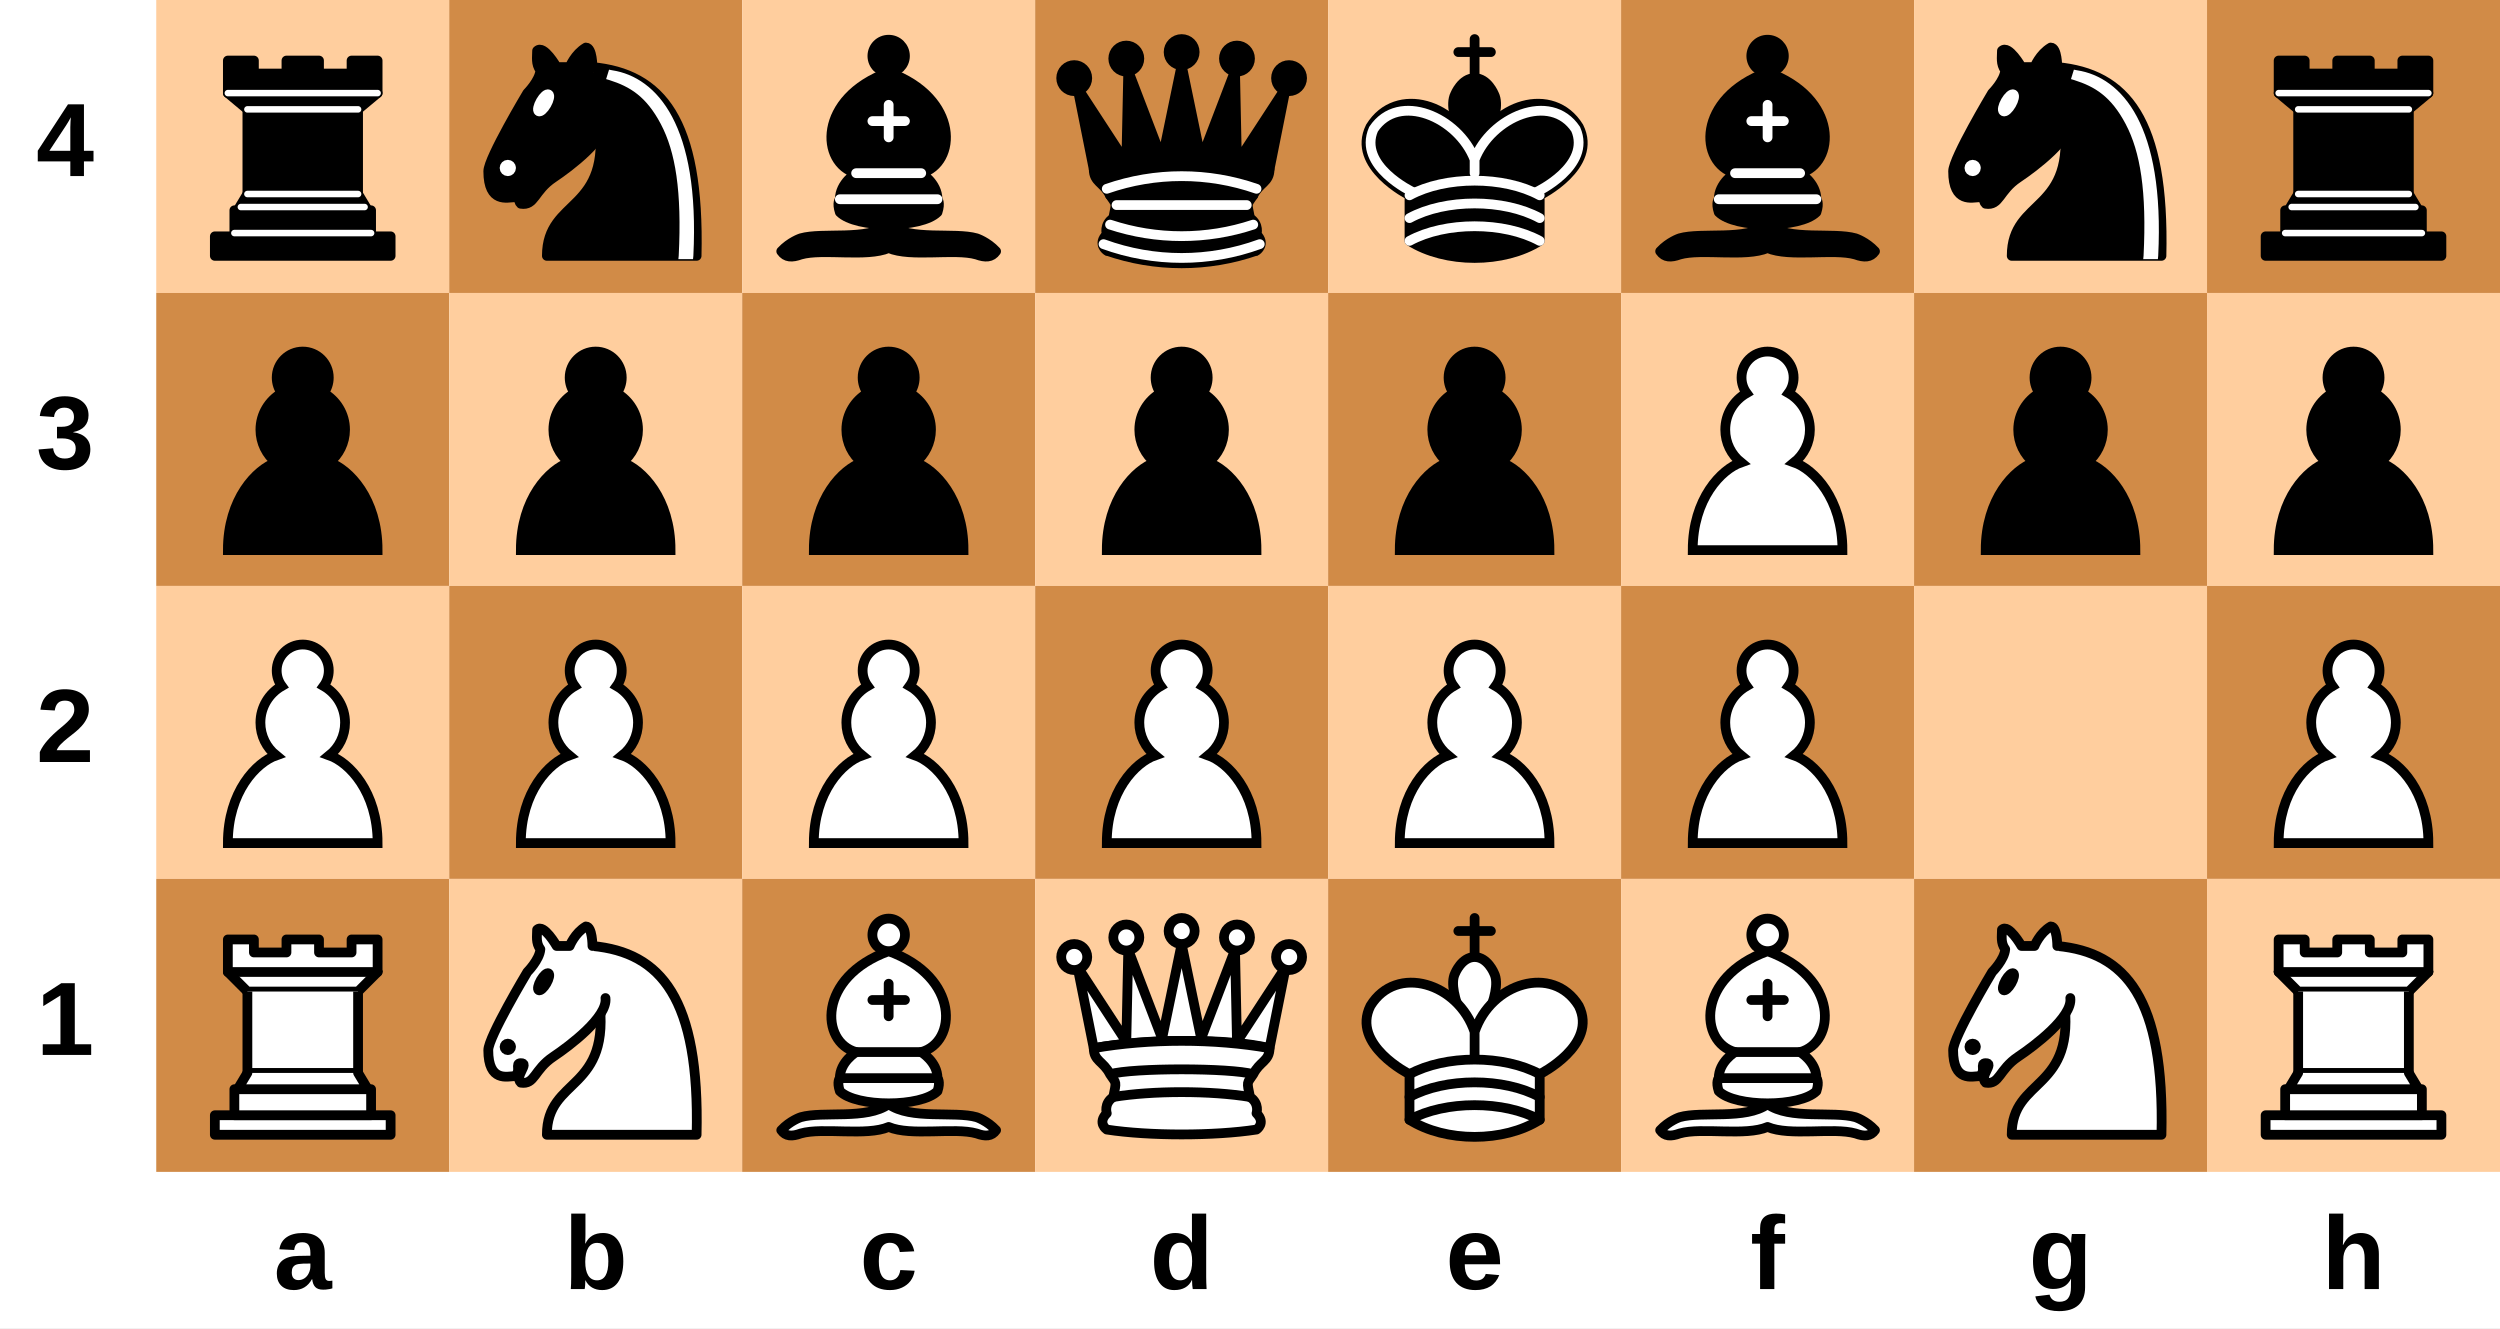
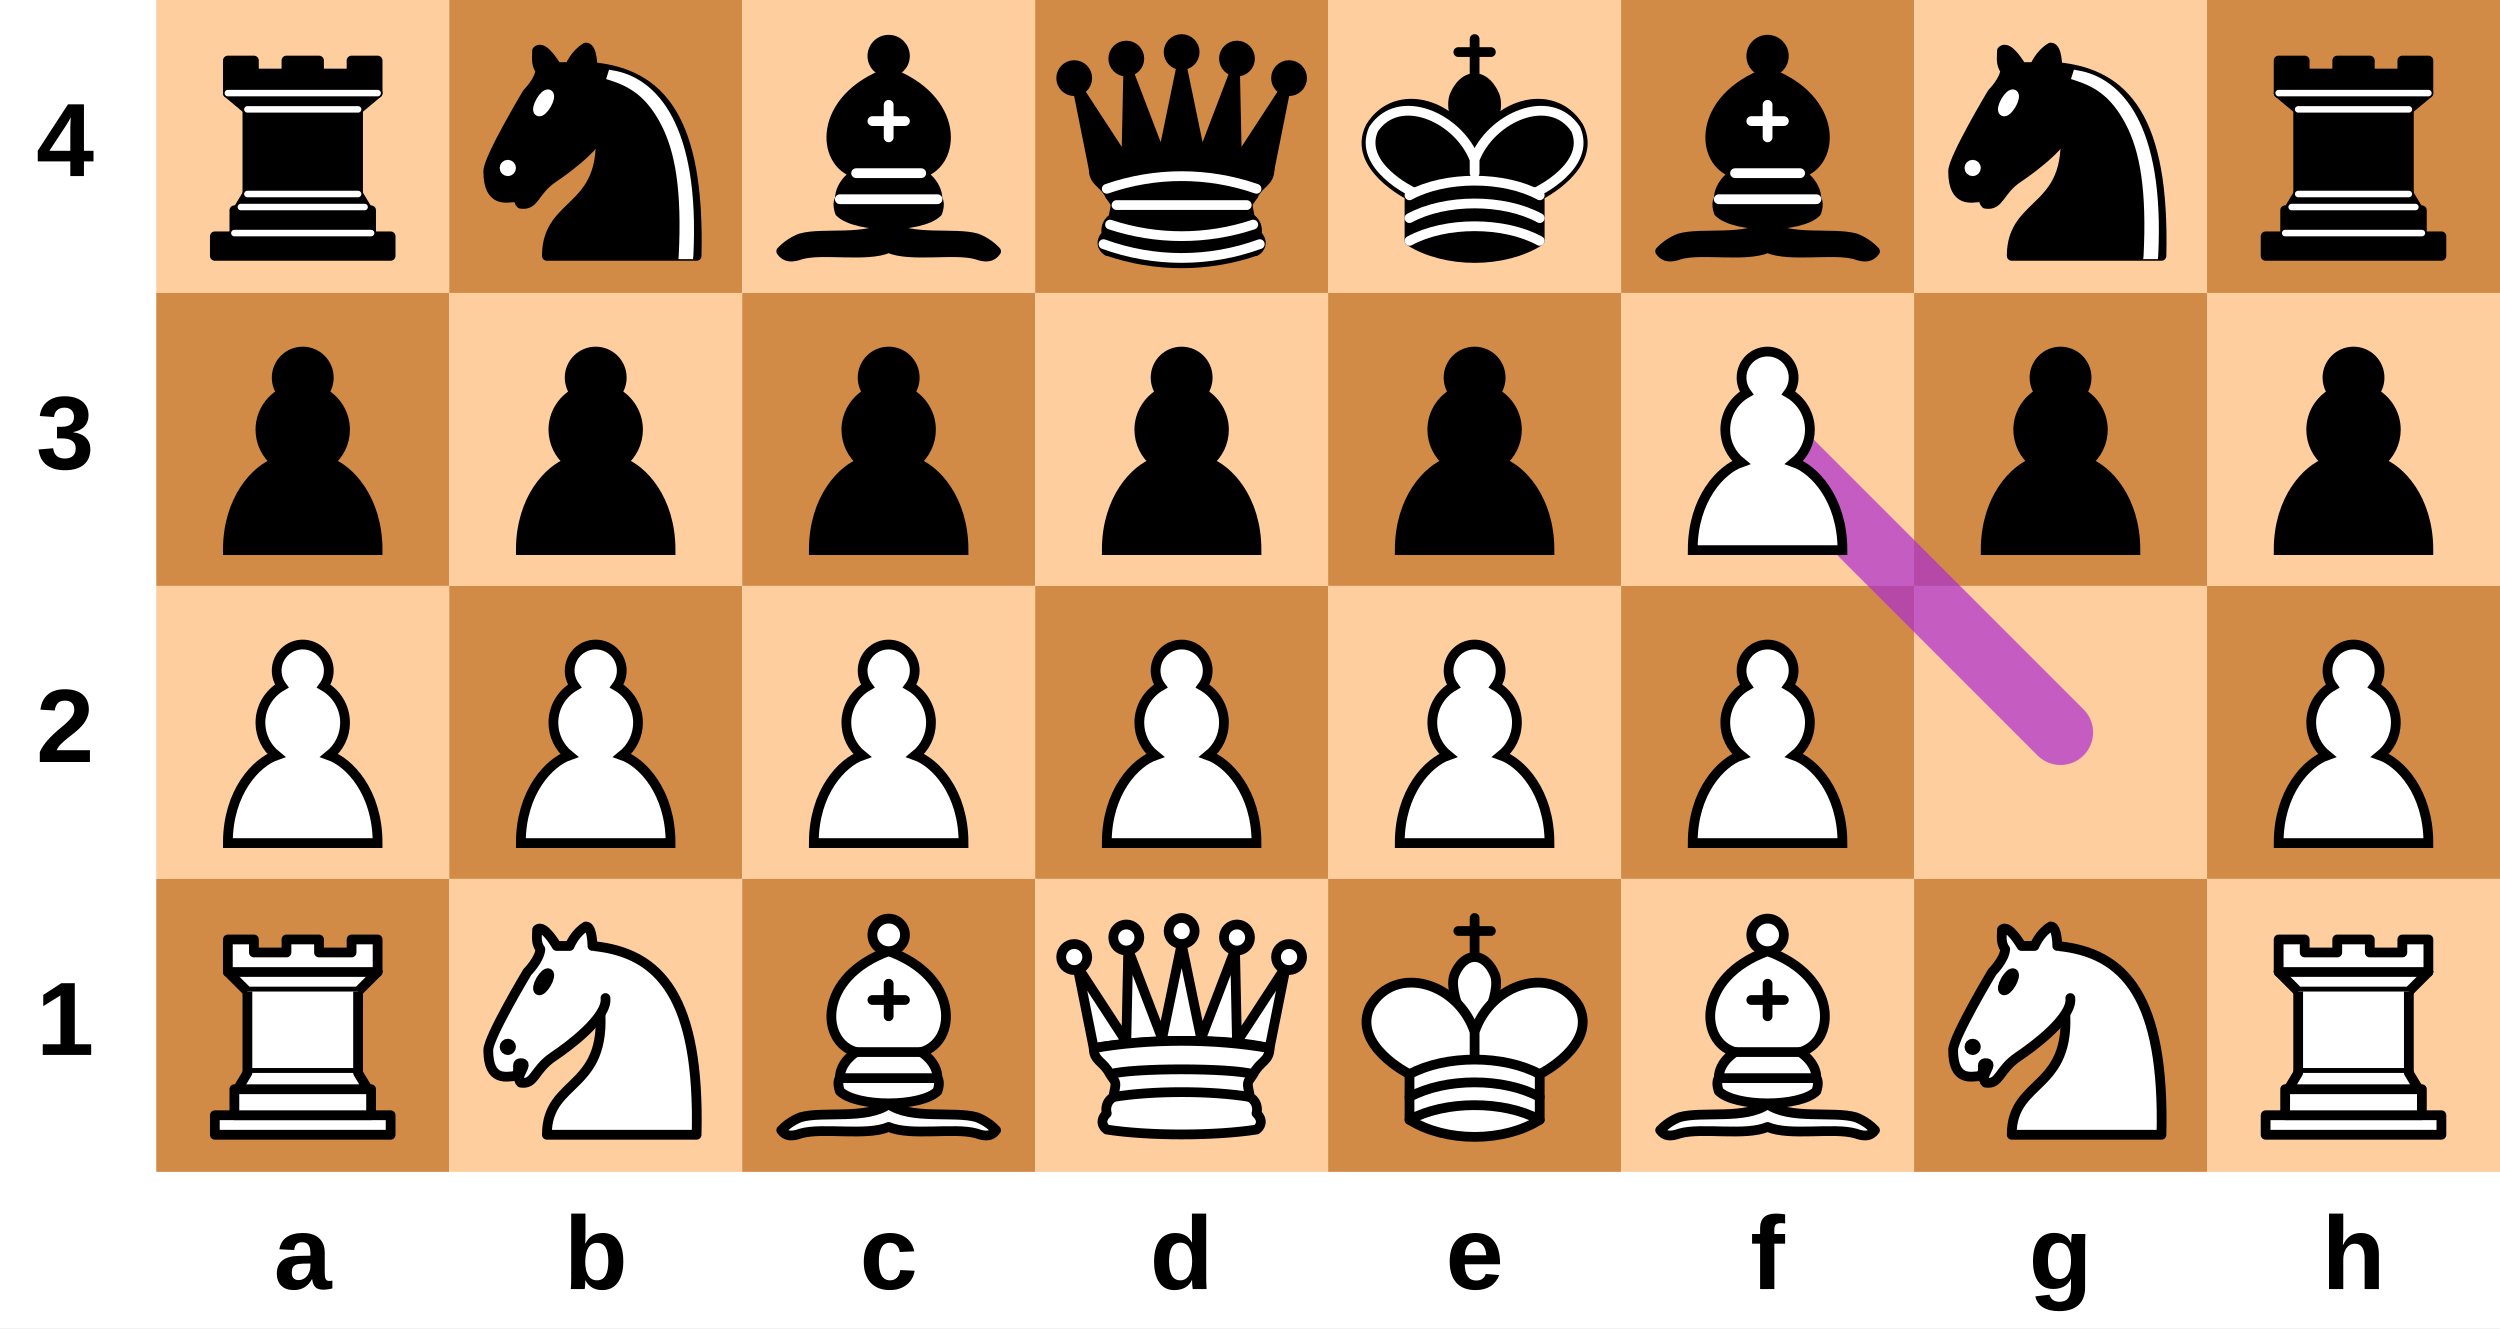
<svg xmlns="http://www.w3.org/2000/svg" xmlns:xlink="http://www.w3.org/1999/xlink" version="1.1" viewBox="-24 0 384 204" width="384" height="204">
  <symbol id="r" width="45" height="45" overflow="visible">
    <rect width="45" height="45" fill="#ffce9e" />
  </symbol>
  <symbol id="r_v1" width="45" height="45" overflow="visible">
    <g style="opacity:1; fill:#000000; fill-opacity:1; fill-rule:evenodd; stroke:#000000; stroke-width:1.5; stroke-linecap:round;stroke-linejoin:round;stroke-miterlimit:4; stroke-dasharray:none; stroke-opacity:1;" transform="translate(0,0.3)">
      <path d="M 9,39 L 36,39 L 36,36 L 9,36 L 9,39 z " style="stroke-linecap:butt;" />
      <path d="M 12.5,32 L 14,29.5 L 31,29.5 L 32.5,32 L 12.5,32 z " style="stroke-linecap:butt;" />
      <path d="M 12,36 L 12,32 L 33,32 L 33,36 L 12,36 z " style="stroke-linecap:butt;" />
      <path d="M 14,29.5 L 14,16.5 L 31,16.5 L 31,29.5 L 14,29.5 z " style="stroke-linecap:butt;stroke-linejoin:miter;" />
      <path d="M 14,16.5 L 11,14 L 34,14 L 31,16.5 L 14,16.5 z " style="stroke-linecap:butt;" />
      <path d="M 11,14 L 11,9 L 15,9 L 15,11 L 20,11 L 20,9 L 25,9 L 25,11 L 30,11 L 30,9 L 34,9 L 34,14 L 11,14 z " style="stroke-linecap:butt;" />
      <path d="M 12,35.5 L 33,35.5 L 33,35.5" style="fill:none; stroke:#ffffff; stroke-width:1; stroke-linejoin:miter;" />
      <path d="M 13,31.5 L 32,31.5" style="fill:none; stroke:#ffffff; stroke-width:1; stroke-linejoin:miter;" />
      <path d="M 14,29.5 L 31,29.5" style="fill:none; stroke:#ffffff; stroke-width:1; stroke-linejoin:miter;" />
      <path d="M 14,16.5 L 31,16.5" style="fill:none; stroke:#ffffff; stroke-width:1; stroke-linejoin:miter;" />
      <path d="M 11,14 L 34,14" style="fill:none; stroke:#ffffff; stroke-width:1; stroke-linejoin:miter;" />
    </g>
  </symbol>
  <symbol id="n" width="45" height="45" overflow="visible">
    <rect width="45" height="45" fill="#d18b47" />
  </symbol>
  <symbol id="n_v1" width="45" height="45" overflow="visible">
    <g style="opacity:1; fill:none; fill-opacity:1; fill-rule:evenodd; stroke:#000000; stroke-width:1.5; stroke-linecap:round;stroke-linejoin:round;stroke-miterlimit:4; stroke-dasharray:none; stroke-opacity:1;" transform="translate(0,0.3)">
      <path d="M 22,10 C 32.5,11 38.5,18 38,39 L 15,39 C 15,30 25,32.5 23,18" style="fill:#000000; stroke:#000000;" />
      <path d="M 24,18 C 24.38,20.91 18.45,25.37 16,27 C 13,29 13.18,31.34 11,31 C 9.958,30.06 12.41,27.96 11,28 C 10,28 11.19,29.23 10,30 C 9,30 5.997,31 6,26 C 6,24 12,14 12,14 C 12,14 13.89,12.1 14,10.5 C 13.27,9.506 13.5,8.5 13.5,7.5 C 14.5,6.5 16.5,10 16.5,10 L 18.5,10 C 18.5,10 19.28,8.008 21,7 C 22,7 22,10 22,10" style="fill:#000000; stroke:#000000;" />
      <path d="M 9.5 25.5 A 0.5 0.5 0 1 1 8.5,25.5 A 0.5 0.5 0 1 1 9.5 25.5 z" style="fill:#ffffff; stroke:#ffffff;" />
      <path d="M 15 15.5 A 0.5 1.5 0 1 1  14,15.5 A 0.5 1.5 0 1 1  15 15.5 z" transform="matrix(0.866,0.5,-0.5,0.866,9.693,-5.173)" style="fill:#ffffff; stroke:#ffffff;" />
      <path d="M 24.55,10.4 L 24.1,11.85 L 24.6,12 C 27.75,13 30.25,14.49 32.5,18.75 C 34.75,23.01 35.75,29.06 35.25,39 L 35.2,39.5 L 37.45,39.5 L 37.5,39 C 38,28.94 36.62,22.15 34.25,17.66 C 31.88,13.17 28.46,11.02 25.06,10.5 L 24.55,10.4 z " style="fill:#ffffff; stroke:none;" />
    </g>
  </symbol>
  <symbol id="b" width="45" height="45" overflow="visible">
    <g style="opacity:1; fill:none; fill-rule:evenodd; fill-opacity:1; stroke:#000000; stroke-width:1.5; stroke-linecap:round; stroke-linejoin:round; stroke-miterlimit:4; stroke-dasharray:none; stroke-opacity:1;" transform="translate(0,0.6)">
      <g style="fill:#000000; stroke:#000000; stroke-linecap:butt;">
        <path d="M 9,36 C 12.39,35.03 19.11,36.43 22.5,34 C 25.89,36.43 32.61,35.03 36,36 C 36,36 37.65,36.54 39,38 C 38.32,38.97 37.35,38.99 36,38.5 C 32.61,37.53 25.89,38.96 22.5,37.5 C 19.11,38.96 12.39,37.53 9,38.5 C 7.65,38.99 6.68,38.97 6,38 C 7.35,36.54 9,36 9,36 z" />
        <path d="M 15,32 C 17.5,34.5 27.5,34.5 30,32 C 30.5,30.5 30,30 30,30 C 30,27.5 27.5,26 27.5,26 C 33,24.5 33.5,14.5 22.5,10.5 C 11.5,14.5 12,24.5 17.5,26 C 17.5,26 15,27.5 15,30 C 15,30 14.5,30.5 15,32 z" />
        <path d="M 25 8 A 2.5 2.5 0 1 1  20,8 A 2.5 2.5 0 1 1  25 8 z" />
      </g>
      <path d="M 17.5,26 L 27.5,26 M 15,30 L 30,30 M 22.5,15.5 L 22.5,20.5 M 20,18 L 25,18" style="fill:none; stroke:#ffffff; stroke-linejoin:miter;" />
    </g>
  </symbol>
  <symbol id="q" width="45" height="45" overflow="visible">
    <g style="fill:#000000;stroke:#000000;stroke-width:1.5; stroke-linecap:round;stroke-linejoin:round">
      <path d="M 9,26 C 17.5,24.5 30,24.5 36,26 L 38.5,13.5 L 31,25 L 30.7,10.9 L 25.5,24.5 L 22.5,10 L 19.5,24.5 L 14.3,10.9 L 14,25 L 6.5,13.5 L 9,26 z" style="stroke-linecap:butt;fill:#000000" />
      <path d="m 9,26 c 0,2 1.5,2 2.5,4 1,1.5 1,1 0.5,3.5 -1.5,1 -1,2.5 -1,2.5 -1.5,1.5 0,2.5 0,2.5 6.5,1 16.5,1 23,0 0,0 1.5,-1 0,-2.5 0,0 0.5,-1.5 -1,-2.5 -0.5,-2.5 -0.5,-2 0.5,-3.5 1,-2 2.5,-2 2.5,-4 -8.5,-1.5 -18.5,-1.5 -27,0 z" />
      <path d="M 11.5,30 C 15,29 30,29 33.5,30" />
      <path d="m 12,33.5 c 6,-1 15,-1 21,0" />
      <circle cx="6" cy="12" r="2" />
      <circle cx="14" cy="9" r="2" />
      <circle cx="22.5" cy="8" r="2" />
      <circle cx="31" cy="9" r="2" />
      <circle cx="39" cy="12" r="2" />
      <path d="M 11,38.5 A 35,35 1 0 0 34,38.5" style="fill:none; stroke:#000000;stroke-linecap:butt;" />
      <g style="fill:none; stroke:#ffffff;">
        <path d="M 11,29 A 35,35 1 0 1 34,29" />
        <path d="M 12.5,31.5 L 32.5,31.5" />
        <path d="M 11.5,34.5 A 35,35 1 0 0 33.5,34.5" />
        <path d="M 10.5,37.5 A 35,35 1 0 0 34.5,37.5" />
      </g>
    </g>
  </symbol>
  <symbol id="k" width="45" height="45" overflow="visible">
    <g style="fill:none; fill-opacity:1; fill-rule:evenodd; stroke:#000000; stroke-width:1.5; stroke-linecap:round;stroke-linejoin:round;stroke-miterlimit:4; stroke-dasharray:none; stroke-opacity:1;">
      <path d="M 22.5,11.63 L 22.5,6" style="fill:none; stroke:#000000; stroke-linejoin:miter;" />
      <path d="M 22.5,25 C 22.5,25 27,17.5 25.5,14.5 C 25.5,14.5 24.5,12 22.5,12 C 20.5,12 19.5,14.5 19.5,14.5 C 18,17.5 22.5,25 22.5,25" style="fill:#000000;fill-opacity:1; stroke-linecap:butt; stroke-linejoin:miter;" />
      <path d="M 12.5,37 C 18,40.5 27,40.5 32.5,37 L 32.5,30 C 32.5,30 41.5,25.5 38.5,19.5 C 34.5,13 25,16 22.5,23.5 L 22.5,27 L 22.5,23.5 C 20,16 10.5,13 6.5,19.5 C 3.5,25.5 12.5,30 12.5,30 L 12.5,37" style="fill:#000000; stroke:#000000;" />
      <path d="M 20,8 L 25,8" style="fill:none; stroke:#000000; stroke-linejoin:miter;" />
      <path d="M 32,29.5 C 32,29.5 40.5,25.5 38.03,19.85 C 34.15,14 25,18 22.5,24.5 L 22.5,26.6 L 22.5,24.5 C 20,18 10.85,14 6.97,19.85 C 4.5,25.5 13,29.5 13,29.5" style="fill:none; stroke:#ffffff;" />
      <path d="M 12.5,30 C 18,27 27,27 32.5,30 M 12.5,33.5 C 18,30.5 27,30.5 32.5,33.5 M 12.5,37 C 18,34 27,34 32.5,37" style="fill:none; stroke:#ffffff;" />
    </g>
  </symbol>
  <symbol id="p" width="45" height="45" overflow="visible">
    <path d="m 22.5,9 c -2.21,0 -4,1.79 -4,4 0,0.89 0.29,1.71 0.78,2.38 C 17.33,16.5 16,18.59 16,21 c 0,2.03 0.94,3.84 2.41,5.03 C 15.41,27.09 11,31.58 11,39.5 H 34 C 34,31.58 29.59,27.09 26.59,26.03 28.06,24.84 29,23.03 29,21 29,18.59 27.67,16.5 25.72,15.38 26.21,14.71 26.5,13.89 26.5,13 c 0,-2.21 -1.79,-4 -4,-4 z" style="opacity:1; fill:#000000; fill-opacity:1; fill-rule:nonzero; stroke:#000000; stroke-width:1.5; stroke-linecap:round; stroke-linejoin:miter; stroke-miterlimit:4; stroke-dasharray:none; stroke-opacity:1;" />
  </symbol>
  <symbol id="P" width="45" height="45" overflow="visible">
    <path d="m 22.5,9 c -2.21,0 -4,1.79 -4,4 0,0.89 0.29,1.71 0.78,2.38 C 17.33,16.5 16,18.59 16,21 c 0,2.03 0.94,3.84 2.41,5.03 C 15.41,27.09 11,31.58 11,39.5 H 34 C 34,31.58 29.59,27.09 26.59,26.03 28.06,24.84 29,23.03 29,21 29,18.59 27.67,16.5 25.72,15.38 26.21,14.71 26.5,13.89 26.5,13 c 0,-2.21 -1.79,-4 -4,-4 z" style="opacity:1; fill:#ffffff; fill-opacity:1; fill-rule:nonzero; stroke:#000000; stroke-width:1.5; stroke-linecap:round; stroke-linejoin:miter; stroke-miterlimit:4; stroke-dasharray:none; stroke-opacity:1;" />
  </symbol>
  <symbol id="R" width="45" height="45" overflow="visible">
    <g style="opacity:1; fill:#ffffff; fill-opacity:1; fill-rule:evenodd; stroke:#000000; stroke-width:1.5; stroke-linecap:round;stroke-linejoin:round;stroke-miterlimit:4; stroke-dasharray:none; stroke-opacity:1;" transform="translate(0,0.3)">
      <path d="M 9,39 L 36,39 L 36,36 L 9,36 L 9,39 z " style="stroke-linecap:butt;" />
      <path d="M 12,36 L 12,32 L 33,32 L 33,36 L 12,36 z " style="stroke-linecap:butt;" />
      <path d="M 11,14 L 11,9 L 15,9 L 15,11 L 20,11 L 20,9 L 25,9 L 25,11 L 30,11 L 30,9 L 34,9 L 34,14" style="stroke-linecap:butt;" />
      <path d="M 34,14 L 31,17 L 14,17 L 11,14" />
      <path d="M 31,17 L 31,29.5 L 14,29.5 L 14,17" style="stroke-linecap:butt; stroke-linejoin:miter;" />
      <path d="M 31,29.5 L 32.5,32 L 12.5,32 L 14,29.5" />
      <path d="M 11,14 L 34,14" style="fill:none; stroke:#000000; stroke-linejoin:miter;" />
    </g>
  </symbol>
  <symbol id="N" width="45" height="45" overflow="visible">
    <g style="opacity:1; fill:none; fill-opacity:1; fill-rule:evenodd; stroke:#000000; stroke-width:1.5; stroke-linecap:round;stroke-linejoin:round;stroke-miterlimit:4; stroke-dasharray:none; stroke-opacity:1;" transform="translate(0,0.3)">
      <path d="M 22,10 C 32.5,11 38.5,18 38,39 L 15,39 C 15,30 25,32.5 23,18" style="fill:#ffffff; stroke:#000000;" />
      <path d="M 24,18 C 24.38,20.91 18.45,25.37 16,27 C 13,29 13.18,31.34 11,31 C 9.958,30.06 12.41,27.96 11,28 C 10,28 11.19,29.23 10,30 C 9,30 5.997,31 6,26 C 6,24 12,14 12,14 C 12,14 13.89,12.1 14,10.5 C 13.27,9.506 13.5,8.5 13.5,7.5 C 14.5,6.5 16.5,10 16.5,10 L 18.5,10 C 18.5,10 19.28,8.008 21,7 C 22,7 22,10 22,10" style="fill:#ffffff; stroke:#000000;" />
      <path d="M 9.5 25.5 A 0.5 0.5 0 1 1 8.5,25.5 A 0.5 0.5 0 1 1 9.5 25.5 z" style="fill:#000000; stroke:#000000;" />
      <path d="M 15 15.5 A 0.5 1.5 0 1 1  14,15.5 A 0.5 1.5 0 1 1  15 15.5 z" transform="matrix(0.866,0.5,-0.5,0.866,9.693,-5.173)" style="fill:#000000; stroke:#000000;" />
    </g>
  </symbol>
  <symbol id="B" width="45" height="45" overflow="visible">
    <g style="opacity:1; fill:none; fill-rule:evenodd; fill-opacity:1; stroke:#000000; stroke-width:1.5; stroke-linecap:round; stroke-linejoin:round; stroke-miterlimit:4; stroke-dasharray:none; stroke-opacity:1;" transform="translate(0,0.6)">
      <g style="fill:#ffffff; stroke:#000000; stroke-linecap:butt;">
        <path d="M 9,36 C 12.39,35.03 19.11,36.43 22.5,34 C 25.89,36.43 32.61,35.03 36,36 C 36,36 37.65,36.54 39,38 C 38.32,38.97 37.35,38.99 36,38.5 C 32.61,37.53 25.89,38.96 22.5,37.5 C 19.11,38.96 12.39,37.53 9,38.5 C 7.65,38.99 6.68,38.97 6,38 C 7.35,36.54 9,36 9,36 z" />
        <path d="M 15,32 C 17.5,34.5 27.5,34.5 30,32 C 30.5,30.5 30,30 30,30 C 30,27.5 27.5,26 27.5,26 C 33,24.5 33.5,14.5 22.5,10.5 C 11.5,14.5 12,24.5 17.5,26 C 17.5,26 15,27.5 15,30 C 15,30 14.5,30.5 15,32 z" />
        <path d="M 25 8 A 2.5 2.5 0 1 1  20,8 A 2.5 2.5 0 1 1  25 8 z" />
      </g>
      <path d="M 17.5,26 L 27.5,26 M 15,30 L 30,30 M 22.5,15.5 L 22.5,20.5 M 20,18 L 25,18" style="fill:none; stroke:#000000; stroke-linejoin:miter;" />
    </g>
  </symbol>
  <symbol id="Q" width="45" height="45" overflow="visible">
    <g style="fill:#ffffff;stroke:#000000;stroke-width:1.5;stroke-linejoin:round">
      <path d="M 9,26 C 17.5,24.5 30,24.5 36,26 L 38.5,13.5 L 31,25 L 30.7,10.9 L 25.5,24.5 L 22.5,10 L 19.5,24.5 L 14.3,10.9 L 14,25 L 6.5,13.5 L 9,26 z" />
      <path d="M 9,26 C 9,28 10.5,28 11.5,30 C 12.5,31.5 12.5,31 12,33.5 C 10.5,34.5 11,36 11,36 C 9.5,37.5 11,38.5 11,38.5 C 17.5,39.5 27.5,39.5 34,38.5 C 34,38.5 35.5,37.5 34,36 C 34,36 34.5,34.5 33,33.5 C 32.5,31 32.5,31.5 33.5,30 C 34.5,28 36,28 36,26 C 27.5,24.5 17.5,24.5 9,26 z" />
      <path d="M 11.5,30 C 15,29 30,29 33.5,30" style="fill:none" />
      <path d="M 12,33.5 C 18,32.5 27,32.5 33,33.5" style="fill:none" />
      <circle cx="6" cy="12" r="2" />
      <circle cx="14" cy="9" r="2" />
      <circle cx="22.5" cy="8" r="2" />
      <circle cx="31" cy="9" r="2" />
      <circle cx="39" cy="12" r="2" />
    </g>
  </symbol>
  <symbol id="K" width="45" height="45" overflow="visible">
    <g style="fill:none; fill-opacity:1; fill-rule:evenodd; stroke:#000000; stroke-width:1.5; stroke-linecap:round;stroke-linejoin:round;stroke-miterlimit:4; stroke-dasharray:none; stroke-opacity:1;">
      <path d="M 22.5,11.63 L 22.5,6" style="fill:none; stroke:#000000; stroke-linejoin:miter;" />
      <path d="M 20,8 L 25,8" style="fill:none; stroke:#000000; stroke-linejoin:miter;" />
      <path d="M 22.5,25 C 22.5,25 27,17.5 25.5,14.5 C 25.5,14.5 24.5,12 22.5,12 C 20.5,12 19.5,14.5 19.5,14.5 C 18,17.5 22.5,25 22.5,25" style="fill:#ffffff; stroke:#000000; stroke-linecap:butt; stroke-linejoin:miter;" />
      <path d="M 12.5,37 C 18,40.5 27,40.5 32.5,37 L 32.5,30 C 32.5,30 41.5,25.5 38.5,19.5 C 34.5,13 25,16 22.5,23.5 L 22.5,27 L 22.5,23.5 C 20,16 10.5,13 6.5,19.5 C 3.5,25.5 12.5,30 12.5,30 L 12.5,37" style="fill:#ffffff; stroke:#000000;" />
      <path d="M 12.5,30 C 18,27 27,27 32.5,30" style="fill:none; stroke:#000000;" />
      <path d="M 12.5,33.5 C 18,30.5 27,30.5 32.5,33.5" style="fill:none; stroke:#000000;" />
      <path d="M 12.5,37 C 18,34 27,34 32.5,37" style="fill:none; stroke:#000000;" />
    </g>
  </symbol>
  <rect x="-24" y="0" width="384" height="204" fill="#fff" />
  <use xlink:href="#r" x="0" y="0" />
  <use xlink:href="#n" x="45" y="0" />
  <use xlink:href="#r" x="90" y="0" />
  <use xlink:href="#n" x="135" y="0" />
  <use xlink:href="#r" x="180" y="0" />
  <use xlink:href="#n" x="225" y="0" />
  <use xlink:href="#r" x="270" y="0" />
  <use xlink:href="#n" x="315" y="0" />
  <use xlink:href="#n" x="0" y="45" />
  <use xlink:href="#r" x="45" y="45" />
  <use xlink:href="#n" x="90" y="45" />
  <use xlink:href="#r" x="135" y="45" />
  <use xlink:href="#n" x="180" y="45" />
  <use xlink:href="#r" x="225" y="45" />
  <use xlink:href="#n" x="270" y="45" />
  <use xlink:href="#r" x="315" y="45" />
  <use xlink:href="#r" x="0" y="90" />
  <use xlink:href="#n" x="45" y="90" />
  <use xlink:href="#r" x="90" y="90" />
  <use xlink:href="#n" x="135" y="90" />
  <use xlink:href="#r" x="180" y="90" />
  <use xlink:href="#n" x="225" y="90" />
  <use xlink:href="#r" x="270" y="90" />
  <use xlink:href="#n" x="315" y="90" />
  <use xlink:href="#n" x="0" y="135" />
  <use xlink:href="#r" x="45" y="135" />
  <use xlink:href="#n" x="90" y="135" />
  <use xlink:href="#r" x="135" y="135" />
  <use xlink:href="#n" x="180" y="135" />
  <use xlink:href="#r" x="225" y="135" />
  <use xlink:href="#n" x="270" y="135" />
  <use xlink:href="#r" x="315" y="135" />
+   <line x1="292.5" y1="112.5" x2="247.5" y2="67.5" stroke="hsl(286,65%,50%,70%)" stroke-width="10" stroke-linecap="round" />
  <use xlink:href="#r_v1" x="0" y="0" />
  <use xlink:href="#n_v1" x="45" y="0" />
  <use xlink:href="#b" x="90" y="0" />
  <use xlink:href="#q" x="135" y="0" />
  <use xlink:href="#k" x="180" y="0" />
  <use xlink:href="#b" x="225" y="0" />
  <use xlink:href="#n_v1" x="270" y="0" />
  <use xlink:href="#r_v1" x="315" y="0" />
  <use xlink:href="#p" x="0" y="45" />
  <use xlink:href="#p" x="45" y="45" />
  <use xlink:href="#p" x="90" y="45" />
  <use xlink:href="#p" x="135" y="45" />
  <use xlink:href="#p" x="180" y="45" />
  <use xlink:href="#P" x="225" y="45" />
  <use xlink:href="#p" x="270" y="45" />
  <use xlink:href="#p" x="315" y="45" />
  <use xlink:href="#P" x="0" y="90" />
  <use xlink:href="#P" x="45" y="90" />
  <use xlink:href="#P" x="90" y="90" />
  <use xlink:href="#P" x="135" y="90" />
  <use xlink:href="#P" x="180" y="90" />
  <use xlink:href="#P" x="225" y="90" />
  <use xlink:href="#P" x="315" y="90" />
  <use xlink:href="#R" x="0" y="135" />
  <use xlink:href="#N" x="45" y="135" />
  <use xlink:href="#B" x="90" y="135" />
  <use xlink:href="#Q" x="135" y="135" />
  <use xlink:href="#K" x="180" y="135" />
  <use xlink:href="#B" x="225" y="135" />
  <use xlink:href="#N" x="270" y="135" />
  <use xlink:href="#R" x="315" y="135" />
  <g fill="#000" font-family="Arial, Helvetica, sans-serif" font-size="16" font-weight="600">
    <text x="22.5" y="198" text-anchor="middle">a</text>
    <text x="67.5" y="198" text-anchor="middle">b</text>
    <text x="112.5" y="198" text-anchor="middle">c</text>
    <text x="157.5" y="198" text-anchor="middle">d</text>
    <text x="202.5" y="198" text-anchor="middle">e</text>
    <text x="247.5" y="198" text-anchor="middle">f</text>
    <text x="292.5" y="198" text-anchor="middle">g</text>
    <text x="337.5" y="198" text-anchor="middle">h</text>
    <text x="-14" y="22.5" text-anchor="middle" dominant-baseline="middle">4</text>
    <text x="-14" y="67.5" text-anchor="middle" dominant-baseline="middle">3</text>
    <text x="-14" y="112.5" text-anchor="middle" dominant-baseline="middle">2</text>
    <text x="-14" y="157.5" text-anchor="middle" dominant-baseline="middle">1</text>
  </g>
</svg>
